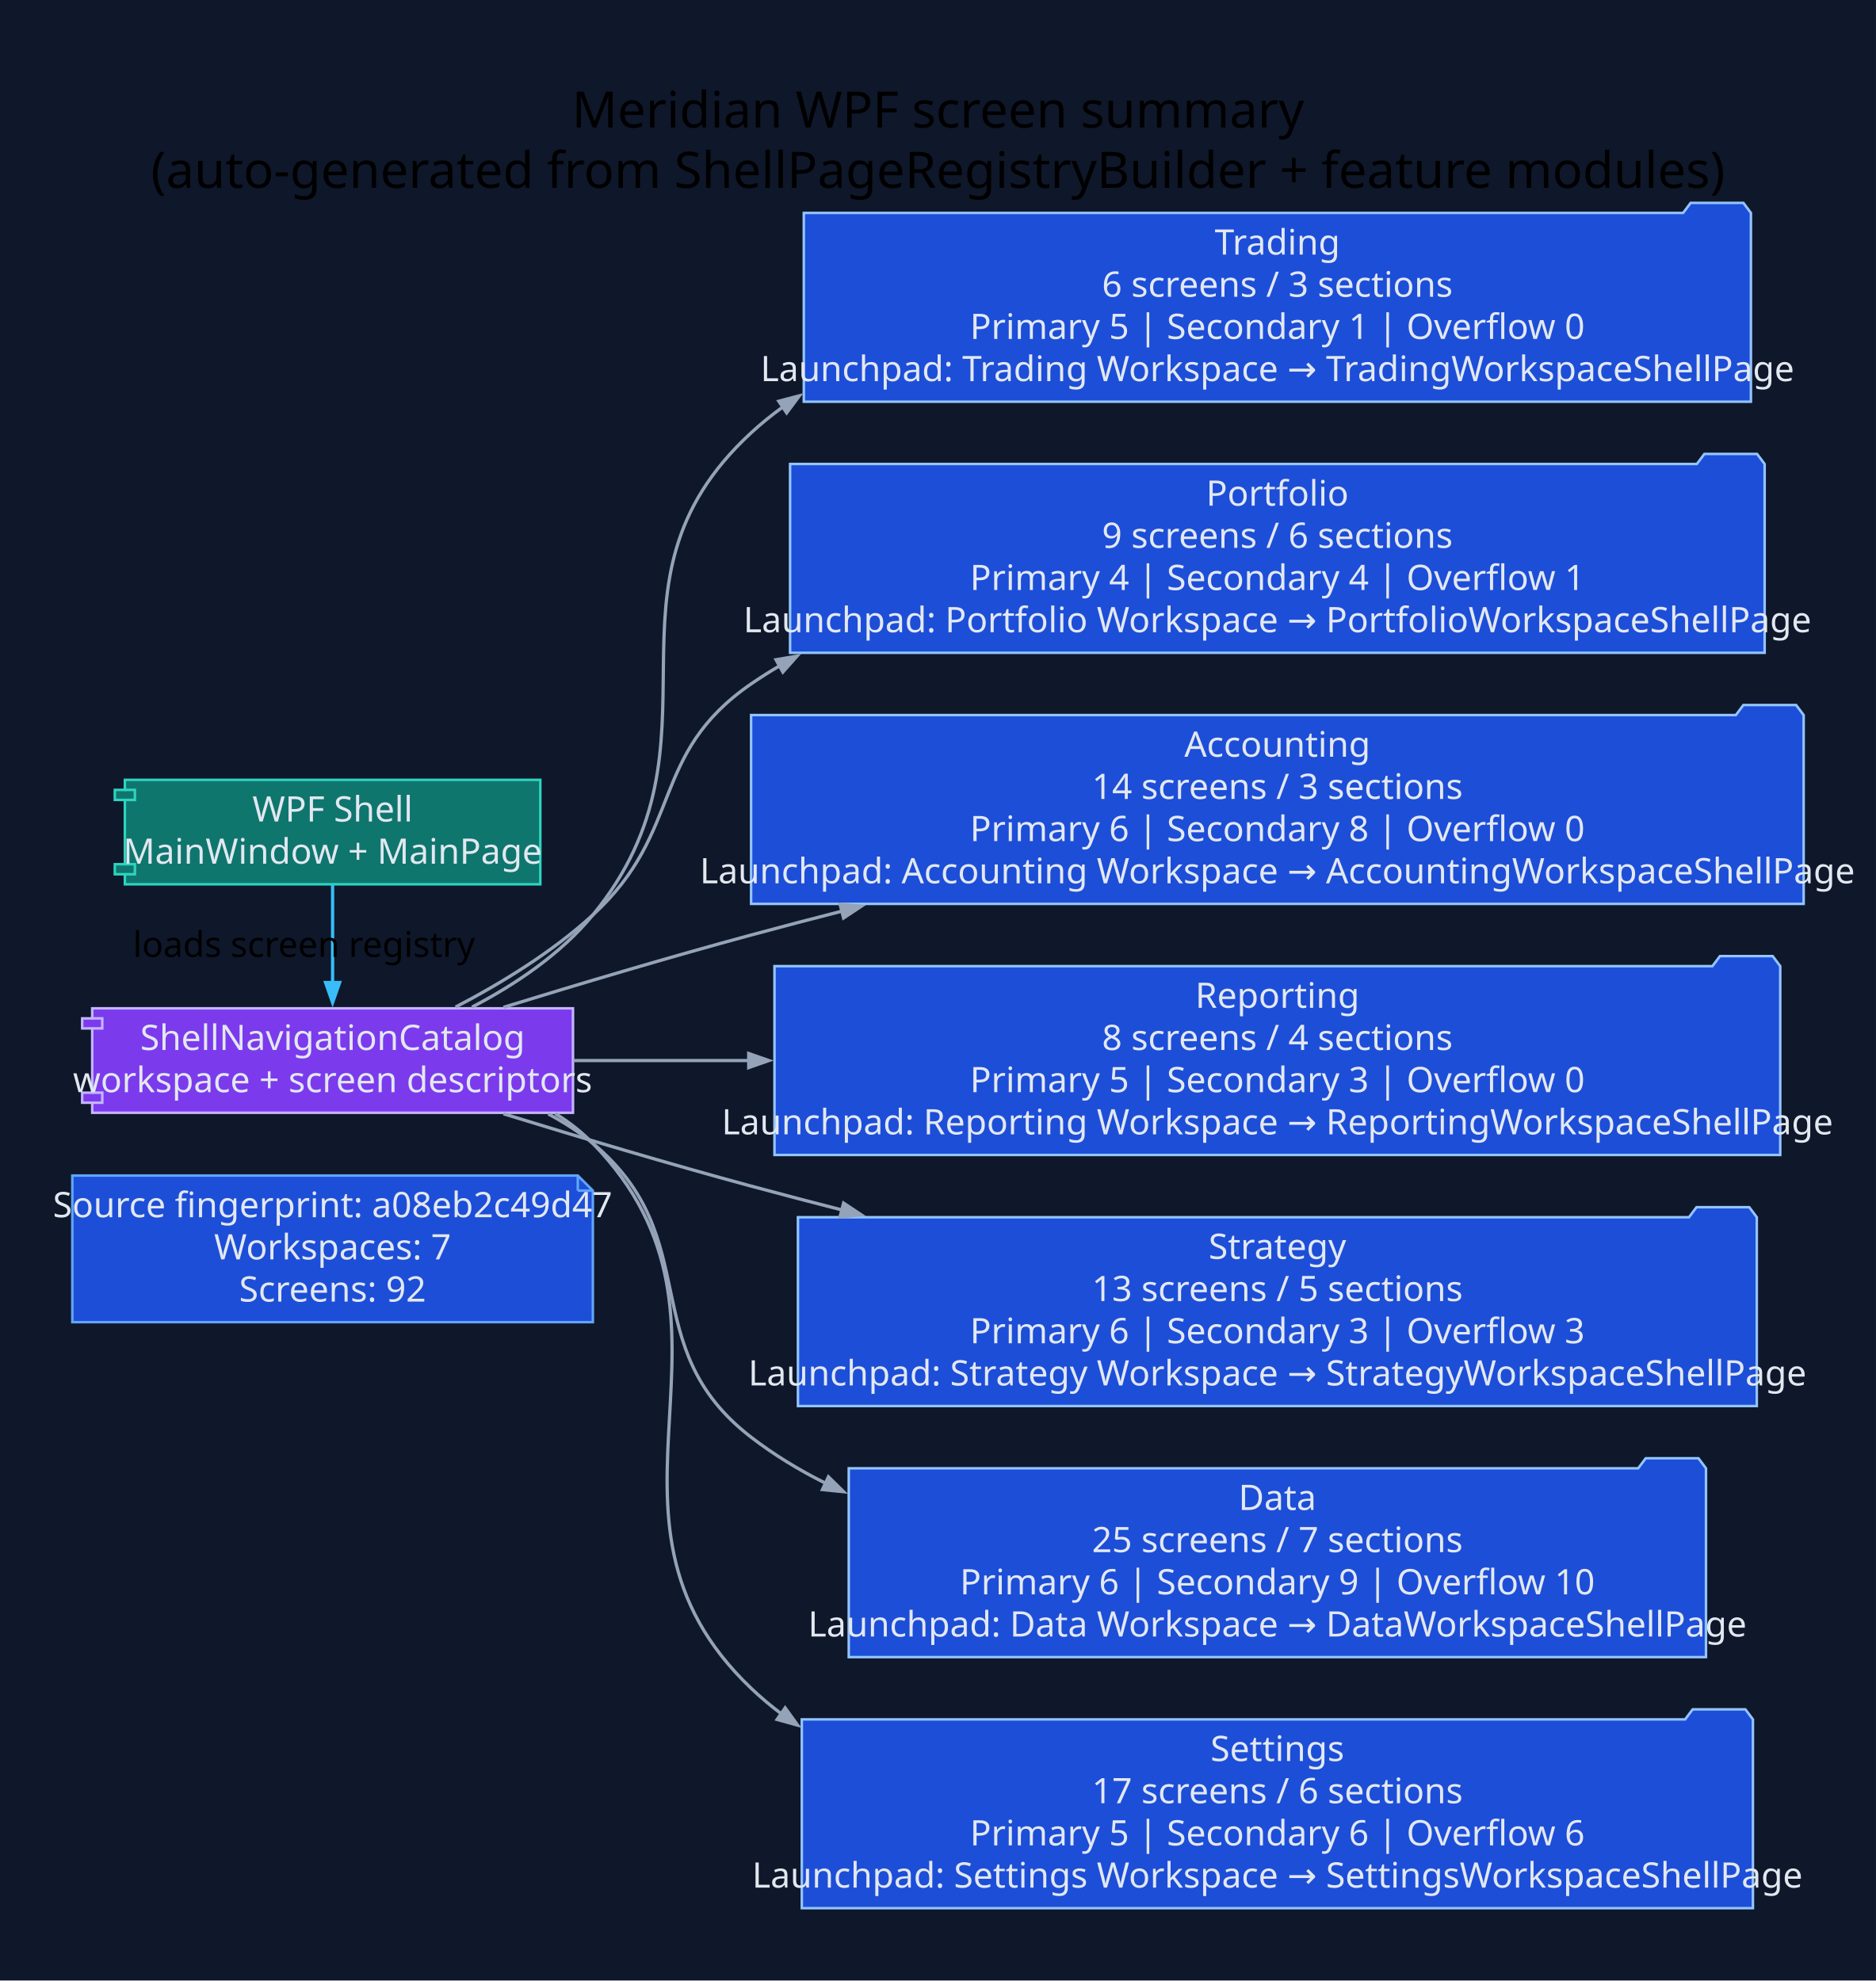
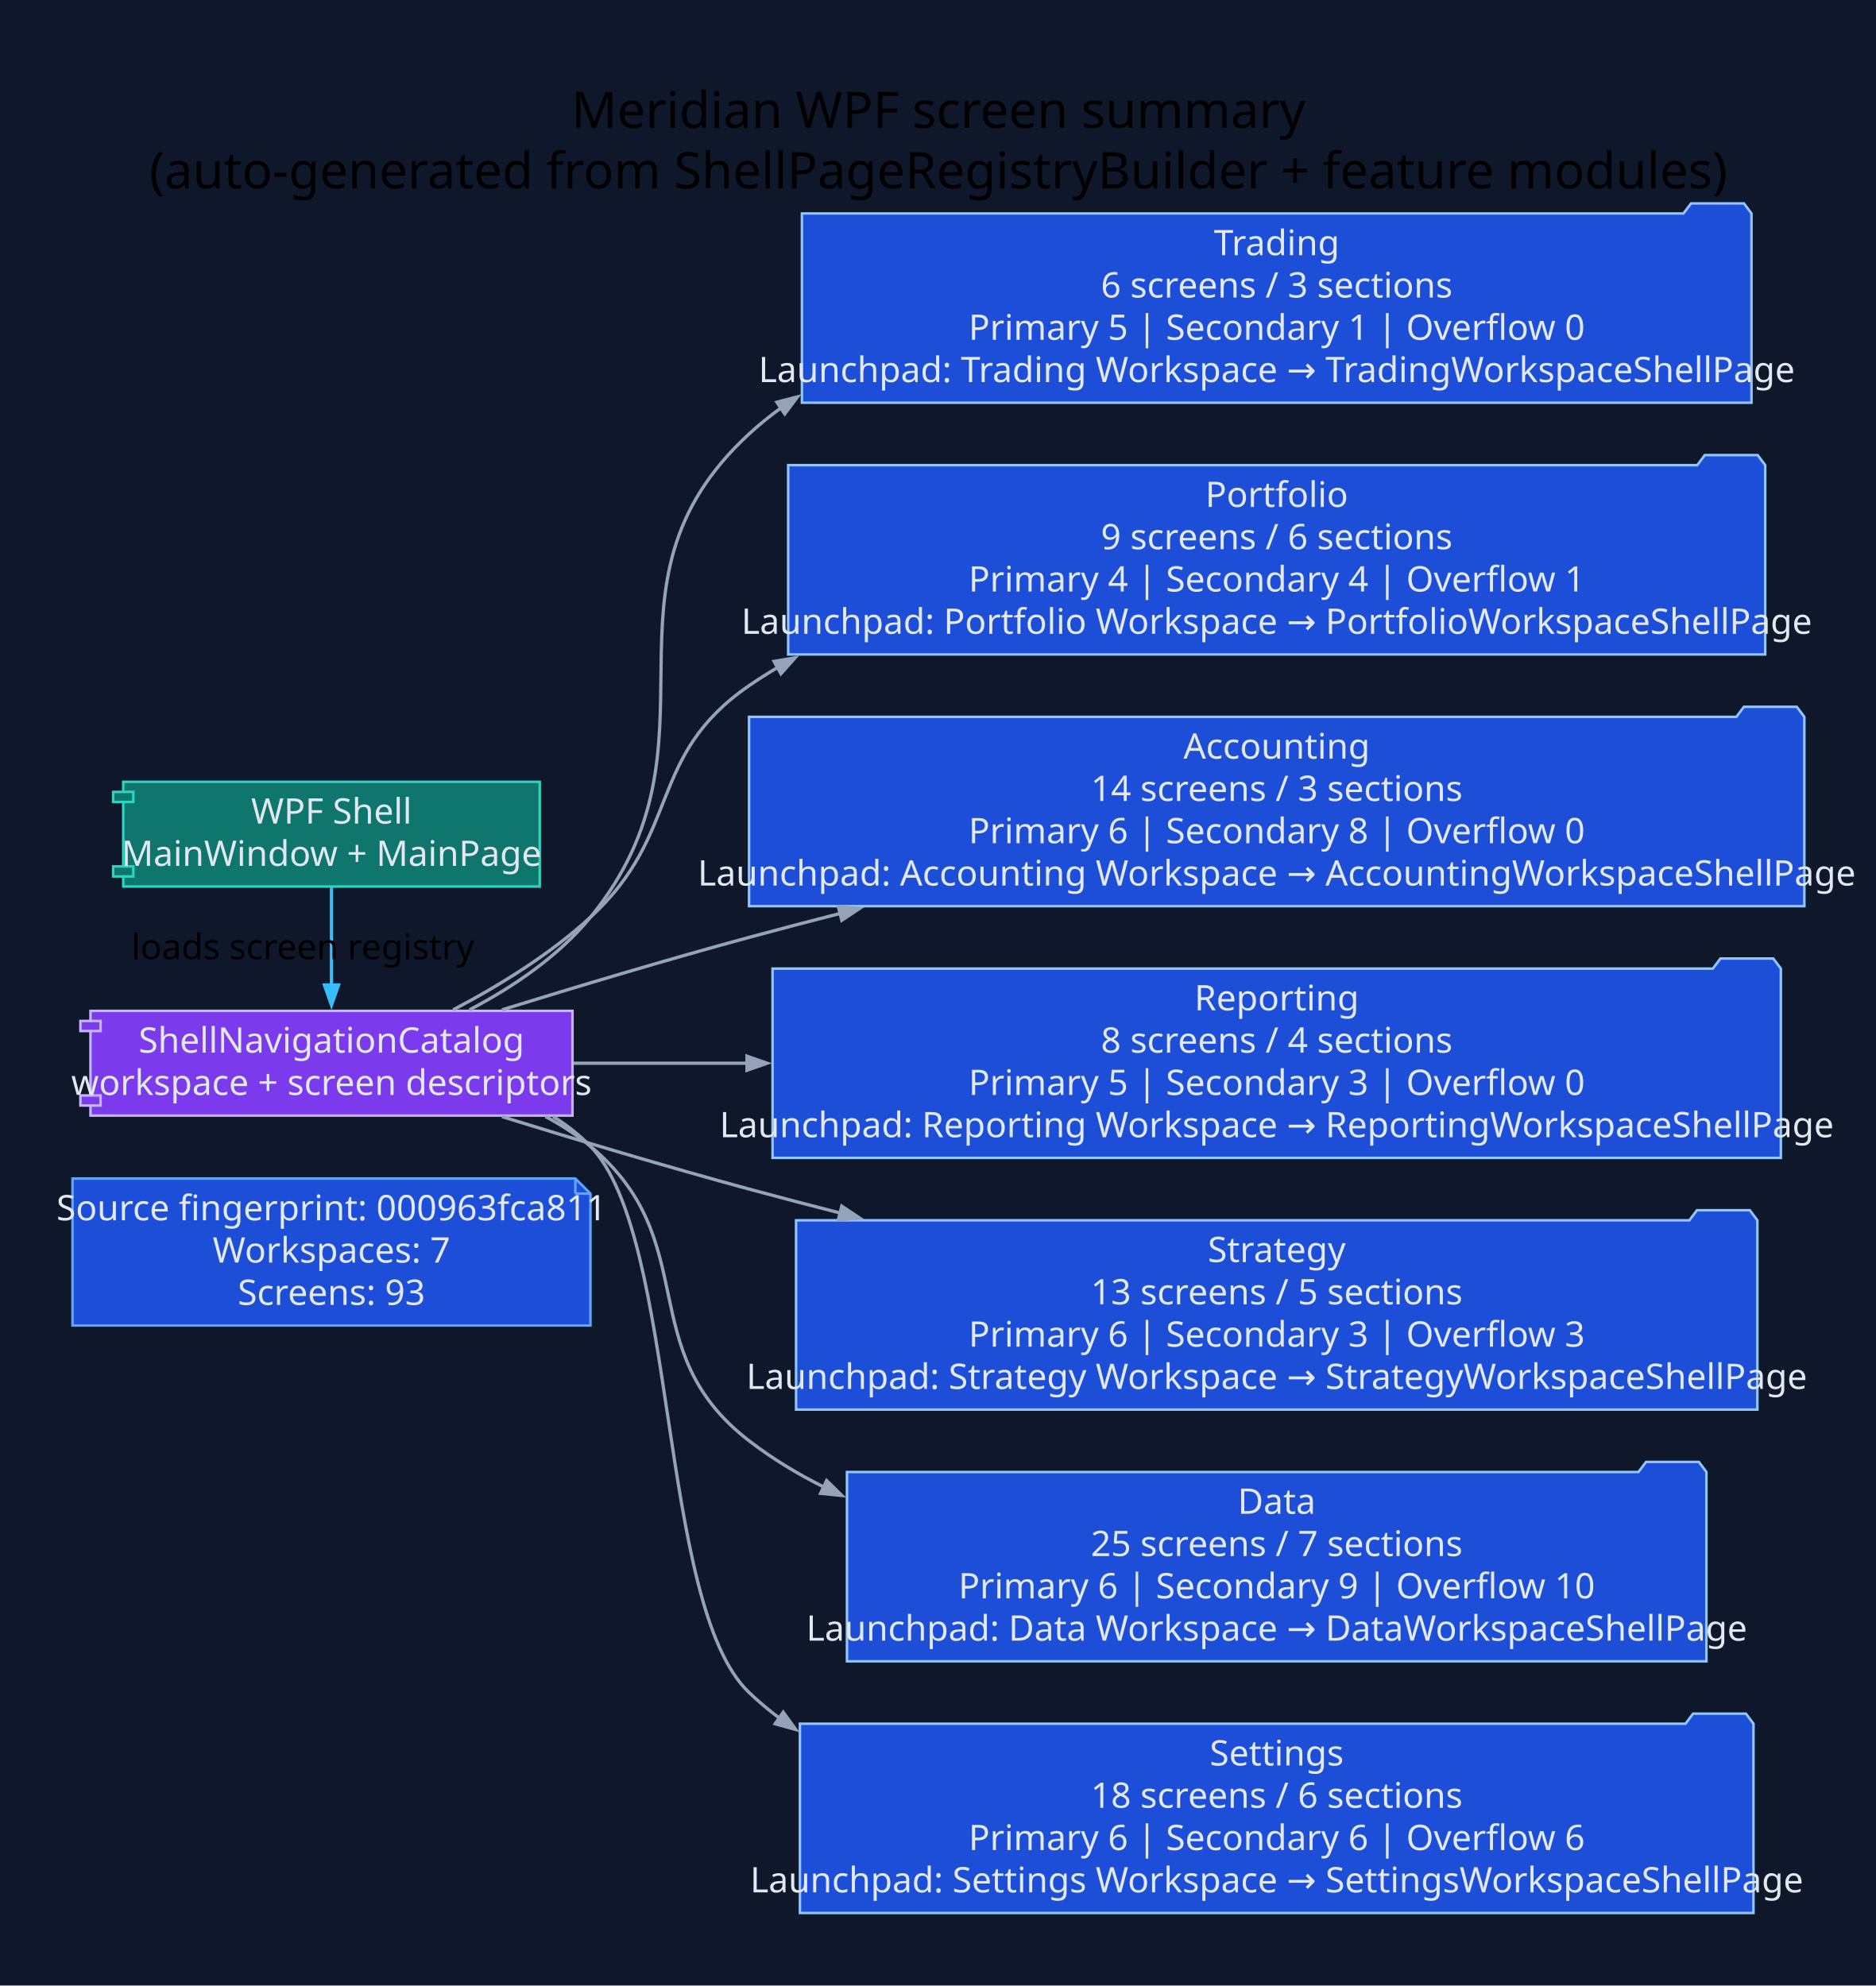
- <svg xmlns="http://www.w3.org/2000/svg" width="747pt" height="789pt" viewBox="0.00 0.00 747.00 789.00">
+ <svg xmlns="http://www.w3.org/2000/svg" width="745pt" height="789pt" viewBox="0.00 0.00 745.00 789.00">
  <g id="graph0" class="graph" transform="scale(1 1) rotate(0) translate(28.8 760)">
-     <polygon fill="#0f172a" stroke="none" points="-28.8,28.8 -28.8,-760 718.22,-760 718.22,28.8 -28.8,28.8" />
-     <text xml:space="preserve" text-anchor="middle" x="344.71" y="-709.2" font-family="Segoe UI" font-size="20.00">Meridian WPF screen summary</text>
-     <text xml:space="preserve" text-anchor="middle" x="344.71" y="-685.2" font-family="Segoe UI" font-size="20.00">(auto-generated from ShellPageRegistryBuilder + feature modules)</text>
+     <polygon fill="#0f172a" stroke="none" points="-28.8,28.8 -28.8,-760 716.67,-760 716.67,28.8 -28.8,28.8" />
+     <text xml:space="preserve" text-anchor="middle" x="343.93" y="-709.2" font-family="Segoe UI" font-size="20.00">Meridian WPF screen summary</text>
+     <text xml:space="preserve" text-anchor="middle" x="343.93" y="-685.2" font-family="Segoe UI" font-size="20.00">(auto-generated from ShellPageRegistryBuilder + feature modules)</text>
    <g id="node1" class="node">
-       <polygon fill="#1d4ed8" stroke="#60a5fa" points="201.28,-291.8 0,-291.8 0,-233.4 207.28,-233.4 207.28,-285.8 201.28,-291.8" />
-       <polyline fill="none" stroke="#60a5fa" points="201.28,-291.8 201.28,-285.8" />
-       <polyline fill="none" stroke="#60a5fa" points="207.28,-285.8 201.28,-285.8" />
-       <text xml:space="preserve" text-anchor="middle" x="103.64" y="-275.2" font-family="Segoe UI" font-size="14.00" fill="#e2e8f0">Source fingerprint: a08eb2c49d47</text>
-       <text xml:space="preserve" text-anchor="middle" x="103.64" y="-258.4" font-family="Segoe UI" font-size="14.00" fill="#e2e8f0">Workspaces: 7</text>
-       <text xml:space="preserve" text-anchor="middle" x="103.64" y="-241.6" font-family="Segoe UI" font-size="14.00" fill="#e2e8f0">Screens: 92</text>
+       <polygon fill="#1d4ed8" stroke="#60a5fa" points="199.72,-291.8 0,-291.8 0,-233.4 205.72,-233.4 205.72,-285.8 199.72,-291.8" />
+       <polyline fill="none" stroke="#60a5fa" points="199.72,-291.8 199.72,-285.8" />
+       <polyline fill="none" stroke="#60a5fa" points="205.72,-285.8 199.72,-285.8" />
+       <text xml:space="preserve" text-anchor="middle" x="102.86" y="-275.2" font-family="Segoe UI" font-size="14.00" fill="#e2e8f0">Source fingerprint: 000963fca811</text>
+       <text xml:space="preserve" text-anchor="middle" x="102.86" y="-258.4" font-family="Segoe UI" font-size="14.00" fill="#e2e8f0">Workspaces: 7</text>
+       <text xml:space="preserve" text-anchor="middle" x="102.86" y="-241.6" font-family="Segoe UI" font-size="14.00" fill="#e2e8f0">Screens: 93</text>
    </g>
    <g id="node2" class="node">
-       <polygon fill="#0f766e" stroke="#2dd4bf" points="186.35,-449.4 20.92,-449.4 20.92,-445.4 16.92,-445.4 16.92,-441.4 20.92,-441.4 20.92,-415.8 16.92,-415.8 16.92,-411.8 20.92,-411.8 20.92,-407.8 186.35,-407.8 186.35,-449.4" />
-       <polyline fill="none" stroke="#2dd4bf" points="20.92,-445.4 24.92,-445.4 24.92,-441.4 20.92,-441.4" />
-       <polyline fill="none" stroke="#2dd4bf" points="20.92,-415.8 24.92,-415.8 24.92,-411.8 20.92,-411.8" />
-       <text xml:space="preserve" text-anchor="middle" x="103.64" y="-432.8" font-family="Segoe UI" font-size="14.00" fill="#e2e8f0">WPF Shell</text>
-       <text xml:space="preserve" text-anchor="middle" x="103.64" y="-416" font-family="Segoe UI" font-size="14.00" fill="#e2e8f0">MainWindow + MainPage</text>
+       <polygon fill="#0f766e" stroke="#2dd4bf" points="185.58,-449.4 20.15,-449.4 20.15,-445.4 16.15,-445.4 16.15,-441.4 20.15,-441.4 20.15,-415.8 16.15,-415.8 16.15,-411.8 20.15,-411.8 20.15,-407.8 185.58,-407.8 185.58,-449.4" />
+       <polyline fill="none" stroke="#2dd4bf" points="20.15,-445.4 24.15,-445.4 24.15,-441.4 20.15,-441.4" />
+       <polyline fill="none" stroke="#2dd4bf" points="20.15,-415.8 24.15,-415.8 24.15,-411.8 20.15,-411.8" />
+       <text xml:space="preserve" text-anchor="middle" x="102.86" y="-432.8" font-family="Segoe UI" font-size="14.00" fill="#e2e8f0">WPF Shell</text>
+       <text xml:space="preserve" text-anchor="middle" x="102.86" y="-416" font-family="Segoe UI" font-size="14.00" fill="#e2e8f0">MainWindow + MainPage</text>
    </g>
    <g id="node3" class="node">
-       <polygon fill="#7c3aed" stroke="#c4b5fd" points="199.36,-358.4 7.92,-358.4 7.92,-354.4 3.92,-354.4 3.92,-350.4 7.92,-350.4 7.92,-324.8 3.92,-324.8 3.92,-320.8 7.92,-320.8 7.92,-316.8 199.36,-316.8 199.36,-358.4" />
-       <polyline fill="none" stroke="#c4b5fd" points="7.92,-354.4 11.92,-354.4 11.92,-350.4 7.92,-350.4" />
-       <polyline fill="none" stroke="#c4b5fd" points="7.92,-324.8 11.92,-324.8 11.92,-320.8 7.92,-320.8" />
-       <text xml:space="preserve" text-anchor="middle" x="103.64" y="-341.8" font-family="Segoe UI" font-size="14.00" fill="#e2e8f0">ShellNavigationCatalog</text>
-       <text xml:space="preserve" text-anchor="middle" x="103.64" y="-325" font-family="Segoe UI" font-size="14.00" fill="#e2e8f0">workspace + screen descriptors</text>
+       <polygon fill="#7c3aed" stroke="#c4b5fd" points="198.58,-358.4 7.14,-358.4 7.14,-354.4 3.14,-354.4 3.14,-350.4 7.14,-350.4 7.14,-324.8 3.14,-324.8 3.14,-320.8 7.14,-320.8 7.14,-316.8 198.58,-316.8 198.58,-358.4" />
+       <polyline fill="none" stroke="#c4b5fd" points="7.14,-354.4 11.14,-354.4 11.14,-350.4 7.14,-350.4" />
+       <polyline fill="none" stroke="#c4b5fd" points="7.14,-324.8 11.14,-324.8 11.14,-320.8 7.14,-320.8" />
+       <text xml:space="preserve" text-anchor="middle" x="102.86" y="-341.8" font-family="Segoe UI" font-size="14.00" fill="#e2e8f0">ShellNavigationCatalog</text>
+       <text xml:space="preserve" text-anchor="middle" x="102.86" y="-325" font-family="Segoe UI" font-size="14.00" fill="#e2e8f0">workspace + screen descriptors</text>
    </g>
    <g id="edge1" class="edge">
-       <path fill="none" stroke="#38bdf8" stroke-width="1.3" d="M103.64,-407.61C103.64,-396.03 103.64,-381.43 103.64,-368.56" />
-       <polygon fill="#38bdf8" stroke="#38bdf8" stroke-width="1.3" points="106.44,-368.67 103.64,-360.67 100.84,-368.67 106.44,-368.67" />
-       <text xml:space="preserve" text-anchor="middle" x="92.24" y="-378.9" font-family="Segoe UI" font-size="14.00">loads screen registry</text>
+       <path fill="none" stroke="#38bdf8" stroke-width="1.3" d="M102.86,-407.61C102.86,-396.03 102.86,-381.43 102.86,-368.56" />
+       <polygon fill="#38bdf8" stroke="#38bdf8" stroke-width="1.3" points="105.66,-368.67 102.86,-360.67 100.06,-368.67 105.66,-368.67" />
+       <text xml:space="preserve" text-anchor="middle" x="91.46" y="-378.9" font-family="Segoe UI" font-size="14.00">loads screen registry</text>
    </g>
    <g id="node4" class="node">
-       <polygon fill="#1d4ed8" stroke="#93c5fd" points="668.42,-675.2 665.42,-679.2 644.42,-679.2 641.42,-675.2 291.28,-675.2 291.28,-600 668.42,-600 668.42,-675.2" />
-       <text xml:space="preserve" text-anchor="middle" x="479.85" y="-658.6" font-family="Segoe UI" font-size="14.00" fill="#e2e8f0">Trading</text>
-       <text xml:space="preserve" text-anchor="middle" x="479.85" y="-641.8" font-family="Segoe UI" font-size="14.00" fill="#e2e8f0">6 screens / 3 sections</text>
-       <text xml:space="preserve" text-anchor="middle" x="479.85" y="-625" font-family="Segoe UI" font-size="14.00" fill="#e2e8f0">Primary 5 | Secondary 1 | Overflow 0</text>
-       <text xml:space="preserve" text-anchor="middle" x="479.85" y="-608.2" font-family="Segoe UI" font-size="14.00" fill="#e2e8f0">Launchpad: Trading Workspace → TradingWorkspaceShellPage</text>
+       <polygon fill="#1d4ed8" stroke="#93c5fd" points="666.87,-675.2 663.87,-679.2 642.87,-679.2 639.87,-675.2 289.72,-675.2 289.72,-600 666.87,-600 666.87,-675.2" />
+       <text xml:space="preserve" text-anchor="middle" x="478.3" y="-658.6" font-family="Segoe UI" font-size="14.00" fill="#e2e8f0">Trading</text>
+       <text xml:space="preserve" text-anchor="middle" x="478.3" y="-641.8" font-family="Segoe UI" font-size="14.00" fill="#e2e8f0">6 screens / 3 sections</text>
+       <text xml:space="preserve" text-anchor="middle" x="478.3" y="-625" font-family="Segoe UI" font-size="14.00" fill="#e2e8f0">Primary 5 | Secondary 1 | Overflow 0</text>
+       <text xml:space="preserve" text-anchor="middle" x="478.3" y="-608.2" font-family="Segoe UI" font-size="14.00" fill="#e2e8f0">Launchpad: Trading Workspace → TradingWorkspaceShellPage</text>
    </g>
    <g id="edge2" class="edge">
-       <path fill="none" stroke="#94a3b8" stroke-width="1.3" d="M159.14,-358.88C176.54,-367.95 194.56,-380.09 207.28,-395.6 264.22,-465.05 204.23,-526.74 270.28,-587.6 274.3,-591.31 278.55,-594.75 282.98,-597.95" />
-       <polygon fill="#94a3b8" stroke="#94a3b8" stroke-width="1.3" points="281.32,-600.21 289.52,-602.36 284.45,-595.57 281.32,-600.21" />
+       <path fill="none" stroke="#94a3b8" stroke-width="1.3" d="M157.69,-358.82C175.04,-367.91 193.04,-380.08 205.72,-395.6 262.55,-465.14 202.68,-526.74 268.72,-587.6 272.75,-591.31 276.99,-594.75 281.43,-597.95" />
+       <polygon fill="#94a3b8" stroke="#94a3b8" stroke-width="1.3" points="279.77,-600.21 287.97,-602.36 282.9,-595.57 279.77,-600.21" />
    </g>
    <g id="node5" class="node">
-       <polygon fill="#1d4ed8" stroke="#93c5fd" points="673.88,-575.2 670.88,-579.2 649.88,-579.2 646.88,-575.2 285.81,-575.2 285.81,-500 673.88,-500 673.88,-575.2" />
-       <text xml:space="preserve" text-anchor="middle" x="479.85" y="-558.6" font-family="Segoe UI" font-size="14.00" fill="#e2e8f0">Portfolio</text>
-       <text xml:space="preserve" text-anchor="middle" x="479.85" y="-541.8" font-family="Segoe UI" font-size="14.00" fill="#e2e8f0">9 screens / 6 sections</text>
-       <text xml:space="preserve" text-anchor="middle" x="479.85" y="-525" font-family="Segoe UI" font-size="14.00" fill="#e2e8f0">Primary 4 | Secondary 4 | Overflow 1</text>
-       <text xml:space="preserve" text-anchor="middle" x="479.85" y="-508.2" font-family="Segoe UI" font-size="14.00" fill="#e2e8f0">Launchpad: Portfolio Workspace → PortfolioWorkspaceShellPage</text>
+       <polygon fill="#1d4ed8" stroke="#93c5fd" points="672.33,-575.2 669.33,-579.2 648.33,-579.2 645.33,-575.2 284.26,-575.2 284.26,-500 672.33,-500 672.33,-575.2" />
+       <text xml:space="preserve" text-anchor="middle" x="478.3" y="-558.6" font-family="Segoe UI" font-size="14.00" fill="#e2e8f0">Portfolio</text>
+       <text xml:space="preserve" text-anchor="middle" x="478.3" y="-541.8" font-family="Segoe UI" font-size="14.00" fill="#e2e8f0">9 screens / 6 sections</text>
+       <text xml:space="preserve" text-anchor="middle" x="478.3" y="-525" font-family="Segoe UI" font-size="14.00" fill="#e2e8f0">Primary 4 | Secondary 4 | Overflow 1</text>
+       <text xml:space="preserve" text-anchor="middle" x="478.3" y="-508.2" font-family="Segoe UI" font-size="14.00" fill="#e2e8f0">Launchpad: Portfolio Workspace → PortfolioWorkspaceShellPage</text>
    </g>
    <g id="edge3" class="edge">
-       <path fill="none" stroke="#94a3b8" stroke-width="1.3" d="M152.59,-358.9C170.94,-368.47 191.29,-380.93 207.28,-395.6 243.79,-429.1 229.45,-459.5 270.28,-487.6 273.96,-490.13 277.75,-492.54 281.64,-494.82" />
-       <polygon fill="#94a3b8" stroke="#94a3b8" stroke-width="1.3" points="280.22,-497.24 288.57,-498.67 282.94,-492.34 280.22,-497.24" />
+       <path fill="none" stroke="#94a3b8" stroke-width="1.3" d="M151.19,-358.82C169.47,-368.42 189.78,-380.92 205.72,-395.6 242.19,-429.16 227.9,-459.5 268.72,-487.6 272.4,-490.13 276.2,-492.54 280.08,-494.82" />
+       <polygon fill="#94a3b8" stroke="#94a3b8" stroke-width="1.3" points="278.66,-497.24 287.02,-498.67 281.38,-492.34 278.66,-497.24" />
    </g>
    <g id="node6" class="node">
-       <polygon fill="#1d4ed8" stroke="#93c5fd" points="689.42,-475.2 686.42,-479.2 665.42,-479.2 662.42,-475.2 270.28,-475.2 270.28,-400 689.42,-400 689.42,-475.2" />
-       <text xml:space="preserve" text-anchor="middle" x="479.85" y="-458.6" font-family="Segoe UI" font-size="14.00" fill="#e2e8f0">Accounting</text>
-       <text xml:space="preserve" text-anchor="middle" x="479.85" y="-441.8" font-family="Segoe UI" font-size="14.00" fill="#e2e8f0">14 screens / 3 sections</text>
-       <text xml:space="preserve" text-anchor="middle" x="479.85" y="-425" font-family="Segoe UI" font-size="14.00" fill="#e2e8f0">Primary 6 | Secondary 8 | Overflow 0</text>
-       <text xml:space="preserve" text-anchor="middle" x="479.85" y="-408.2" font-family="Segoe UI" font-size="14.00" fill="#e2e8f0">Launchpad: Accounting Workspace → AccountingWorkspaceShellPage</text>
+       <polygon fill="#1d4ed8" stroke="#93c5fd" points="687.87,-475.2 684.87,-479.2 663.87,-479.2 660.87,-475.2 268.72,-475.2 268.72,-400 687.87,-400 687.87,-475.2" />
+       <text xml:space="preserve" text-anchor="middle" x="478.3" y="-458.6" font-family="Segoe UI" font-size="14.00" fill="#e2e8f0">Accounting</text>
+       <text xml:space="preserve" text-anchor="middle" x="478.3" y="-441.8" font-family="Segoe UI" font-size="14.00" fill="#e2e8f0">14 screens / 3 sections</text>
+       <text xml:space="preserve" text-anchor="middle" x="478.3" y="-425" font-family="Segoe UI" font-size="14.00" fill="#e2e8f0">Primary 6 | Secondary 8 | Overflow 0</text>
+       <text xml:space="preserve" text-anchor="middle" x="478.3" y="-408.2" font-family="Segoe UI" font-size="14.00" fill="#e2e8f0">Launchpad: Accounting Workspace → AccountingWorkspaceShellPage</text>
    </g>
    <g id="edge4" class="edge">
-       <path fill="none" stroke="#94a3b8" stroke-width="1.3" d="M171.68,-358.8C201.72,-368.05 237.66,-378.77 270.28,-387.6 282.09,-390.8 294.31,-394 306.64,-397.15" />
-       <polygon fill="#94a3b8" stroke="#94a3b8" stroke-width="1.3" points="305.73,-399.8 314.17,-399.06 307.11,-394.38 305.73,-399.8" />
+       <path fill="none" stroke="#94a3b8" stroke-width="1.3" d="M170.58,-358.82C200.48,-368.07 236.25,-378.79 268.72,-387.6 280.54,-390.8 292.76,-394.01 305.08,-397.16" />
+       <polygon fill="#94a3b8" stroke="#94a3b8" stroke-width="1.3" points="304.17,-399.82 312.61,-399.08 305.55,-394.39 304.17,-399.82" />
    </g>
    <g id="node7" class="node">
-       <polygon fill="#1d4ed8" stroke="#93c5fd" points="680.09,-375.2 677.09,-379.2 656.09,-379.2 653.09,-375.2 279.6,-375.2 279.6,-300 680.09,-300 680.09,-375.2" />
-       <text xml:space="preserve" text-anchor="middle" x="479.85" y="-358.6" font-family="Segoe UI" font-size="14.00" fill="#e2e8f0">Reporting</text>
-       <text xml:space="preserve" text-anchor="middle" x="479.85" y="-341.8" font-family="Segoe UI" font-size="14.00" fill="#e2e8f0">8 screens / 4 sections</text>
-       <text xml:space="preserve" text-anchor="middle" x="479.85" y="-325" font-family="Segoe UI" font-size="14.00" fill="#e2e8f0">Primary 5 | Secondary 3 | Overflow 0</text>
-       <text xml:space="preserve" text-anchor="middle" x="479.85" y="-308.2" font-family="Segoe UI" font-size="14.00" fill="#e2e8f0">Launchpad: Reporting Workspace → ReportingWorkspaceShellPage</text>
+       <polygon fill="#1d4ed8" stroke="#93c5fd" points="678.54,-375.2 675.54,-379.2 654.54,-379.2 651.54,-375.2 278.05,-375.2 278.05,-300 678.54,-300 678.54,-375.2" />
+       <text xml:space="preserve" text-anchor="middle" x="478.3" y="-358.6" font-family="Segoe UI" font-size="14.00" fill="#e2e8f0">Reporting</text>
+       <text xml:space="preserve" text-anchor="middle" x="478.3" y="-341.8" font-family="Segoe UI" font-size="14.00" fill="#e2e8f0">8 screens / 4 sections</text>
+       <text xml:space="preserve" text-anchor="middle" x="478.3" y="-325" font-family="Segoe UI" font-size="14.00" fill="#e2e8f0">Primary 5 | Secondary 3 | Overflow 0</text>
+       <text xml:space="preserve" text-anchor="middle" x="478.3" y="-308.2" font-family="Segoe UI" font-size="14.00" fill="#e2e8f0">Launchpad: Reporting Workspace → ReportingWorkspaceShellPage</text>
    </g>
    <g id="edge5" class="edge">
-       <path fill="none" stroke="#94a3b8" stroke-width="1.3" d="M199.55,-337.6C221.25,-337.6 245.15,-337.6 269.56,-337.6" />
-       <polygon fill="#94a3b8" stroke="#94a3b8" stroke-width="1.3" points="269.34,-340.4 277.34,-337.6 269.34,-334.8 269.34,-340.4" />
+       <path fill="none" stroke="#94a3b8" stroke-width="1.3" d="M199.06,-337.6C220.43,-337.6 243.92,-337.6 267.92,-337.6" />
+       <polygon fill="#94a3b8" stroke="#94a3b8" stroke-width="1.3" points="267.89,-340.4 275.89,-337.6 267.89,-334.8 267.89,-340.4" />
    </g>
    <g id="node8" class="node">
-       <polygon fill="#1d4ed8" stroke="#93c5fd" points="670.76,-275.2 667.76,-279.2 646.76,-279.2 643.76,-275.2 288.94,-275.2 288.94,-200 670.76,-200 670.76,-275.2" />
-       <text xml:space="preserve" text-anchor="middle" x="479.85" y="-258.6" font-family="Segoe UI" font-size="14.00" fill="#e2e8f0">Strategy</text>
-       <text xml:space="preserve" text-anchor="middle" x="479.85" y="-241.8" font-family="Segoe UI" font-size="14.00" fill="#e2e8f0">13 screens / 5 sections</text>
-       <text xml:space="preserve" text-anchor="middle" x="479.85" y="-225" font-family="Segoe UI" font-size="14.00" fill="#e2e8f0">Primary 6 | Secondary 3 | Overflow 3</text>
-       <text xml:space="preserve" text-anchor="middle" x="479.85" y="-208.2" font-family="Segoe UI" font-size="14.00" fill="#e2e8f0">Launchpad: Strategy Workspace → StrategyWorkspaceShellPage</text>
+       <polygon fill="#1d4ed8" stroke="#93c5fd" points="669.21,-275.2 666.21,-279.2 645.21,-279.2 642.21,-275.2 287.39,-275.2 287.39,-200 669.21,-200 669.21,-275.2" />
+       <text xml:space="preserve" text-anchor="middle" x="478.3" y="-258.6" font-family="Segoe UI" font-size="14.00" fill="#e2e8f0">Strategy</text>
+       <text xml:space="preserve" text-anchor="middle" x="478.3" y="-241.8" font-family="Segoe UI" font-size="14.00" fill="#e2e8f0">13 screens / 5 sections</text>
+       <text xml:space="preserve" text-anchor="middle" x="478.3" y="-225" font-family="Segoe UI" font-size="14.00" fill="#e2e8f0">Primary 6 | Secondary 3 | Overflow 3</text>
+       <text xml:space="preserve" text-anchor="middle" x="478.3" y="-208.2" font-family="Segoe UI" font-size="14.00" fill="#e2e8f0">Launchpad: Strategy Workspace → StrategyWorkspaceShellPage</text>
    </g>
    <g id="edge6" class="edge">
-       <path fill="none" stroke="#94a3b8" stroke-width="1.3" d="M171.68,-316.4C201.72,-307.15 237.66,-296.43 270.28,-287.6 282.09,-284.4 294.31,-281.2 306.64,-278.05" />
-       <polygon fill="#94a3b8" stroke="#94a3b8" stroke-width="1.3" points="307.11,-280.82 314.17,-276.14 305.73,-275.4 307.11,-280.82" />
+       <path fill="none" stroke="#94a3b8" stroke-width="1.3" d="M170.58,-316.38C200.48,-307.13 236.25,-296.41 268.72,-287.6 280.54,-284.4 292.76,-281.19 305.08,-278.04" />
+       <polygon fill="#94a3b8" stroke="#94a3b8" stroke-width="1.3" points="305.55,-280.81 312.61,-276.12 304.17,-275.38 305.55,-280.81" />
    </g>
    <g id="node9" class="node">
-       <polygon fill="#1d4ed8" stroke="#93c5fd" points="650.53,-175.2 647.53,-179.2 626.53,-179.2 623.53,-175.2 309.17,-175.2 309.17,-100 650.53,-100 650.53,-175.2" />
-       <text xml:space="preserve" text-anchor="middle" x="479.85" y="-158.6" font-family="Segoe UI" font-size="14.00" fill="#e2e8f0">Data</text>
-       <text xml:space="preserve" text-anchor="middle" x="479.85" y="-141.8" font-family="Segoe UI" font-size="14.00" fill="#e2e8f0">25 screens / 7 sections</text>
-       <text xml:space="preserve" text-anchor="middle" x="479.85" y="-125" font-family="Segoe UI" font-size="14.00" fill="#e2e8f0">Primary 6 | Secondary 9 | Overflow 10</text>
-       <text xml:space="preserve" text-anchor="middle" x="479.85" y="-108.2" font-family="Segoe UI" font-size="14.00" fill="#e2e8f0">Launchpad: Data Workspace → DataWorkspaceShellPage</text>
+       <polygon fill="#1d4ed8" stroke="#93c5fd" points="648.98,-175.2 645.98,-179.2 624.98,-179.2 621.98,-175.2 307.61,-175.2 307.61,-100 648.98,-100 648.98,-175.2" />
+       <text xml:space="preserve" text-anchor="middle" x="478.3" y="-158.6" font-family="Segoe UI" font-size="14.00" fill="#e2e8f0">Data</text>
+       <text xml:space="preserve" text-anchor="middle" x="478.3" y="-141.8" font-family="Segoe UI" font-size="14.00" fill="#e2e8f0">25 screens / 7 sections</text>
+       <text xml:space="preserve" text-anchor="middle" x="478.3" y="-125" font-family="Segoe UI" font-size="14.00" fill="#e2e8f0">Primary 6 | Secondary 9 | Overflow 10</text>
+       <text xml:space="preserve" text-anchor="middle" x="478.3" y="-108.2" font-family="Segoe UI" font-size="14.00" fill="#e2e8f0">Launchpad: Data Workspace → DataWorkspaceShellPage</text>
    </g>
    <g id="edge7" class="edge">
-       <path fill="none" stroke="#94a3b8" stroke-width="1.3" d="M189.52,-316.33C195.86,-312.97 201.88,-309.09 207.28,-304.6 252.68,-266.83 223.48,-223.63 270.28,-187.6 279.44,-180.55 289.45,-174.47 299.96,-169.23" />
-       <polygon fill="#94a3b8" stroke="#94a3b8" stroke-width="1.3" points="301.08,-171.8 307.13,-165.87 298.7,-166.73 301.08,-171.8" />
+       <path fill="none" stroke="#94a3b8" stroke-width="1.3" d="M187.86,-316.41C194.24,-313.03 200.3,-309.12 205.72,-304.6 251.08,-266.78 221.93,-223.63 268.72,-187.6 277.89,-180.55 287.9,-174.47 298.41,-169.23" />
+       <polygon fill="#94a3b8" stroke="#94a3b8" stroke-width="1.3" points="299.53,-171.8 305.58,-165.87 297.14,-166.73 299.53,-171.8" />
    </g>
    <g id="node10" class="node">
-       <polygon fill="#1d4ed8" stroke="#93c5fd" points="669.22,-75.2 666.22,-79.2 645.22,-79.2 642.22,-75.2 290.48,-75.2 290.48,0 669.22,0 669.22,-75.2" />
-       <text xml:space="preserve" text-anchor="middle" x="479.85" y="-58.6" font-family="Segoe UI" font-size="14.00" fill="#e2e8f0">Settings</text>
-       <text xml:space="preserve" text-anchor="middle" x="479.85" y="-41.8" font-family="Segoe UI" font-size="14.00" fill="#e2e8f0">17 screens / 6 sections</text>
-       <text xml:space="preserve" text-anchor="middle" x="479.85" y="-25" font-family="Segoe UI" font-size="14.00" fill="#e2e8f0">Primary 5 | Secondary 6 | Overflow 6</text>
-       <text xml:space="preserve" text-anchor="middle" x="479.85" y="-8.2" font-family="Segoe UI" font-size="14.00" fill="#e2e8f0">Launchpad: Settings Workspace → SettingsWorkspaceShellPage</text>
+       <polygon fill="#1d4ed8" stroke="#93c5fd" points="667.67,-75.2 664.67,-79.2 643.67,-79.2 640.67,-75.2 288.92,-75.2 288.92,0 667.67,0 667.67,-75.2" />
+       <text xml:space="preserve" text-anchor="middle" x="478.3" y="-58.6" font-family="Segoe UI" font-size="14.00" fill="#e2e8f0">Settings</text>
+       <text xml:space="preserve" text-anchor="middle" x="478.3" y="-41.8" font-family="Segoe UI" font-size="14.00" fill="#e2e8f0">18 screens / 6 sections</text>
+       <text xml:space="preserve" text-anchor="middle" x="478.3" y="-25" font-family="Segoe UI" font-size="14.00" fill="#e2e8f0">Primary 6 | Secondary 6 | Overflow 6</text>
+       <text xml:space="preserve" text-anchor="middle" x="478.3" y="-8.2" font-family="Segoe UI" font-size="14.00" fill="#e2e8f0">Launchpad: Settings Workspace → SettingsWorkspaceShellPage</text>
    </g>
    <g id="edge8" class="edge">
-       <path fill="none" stroke="#94a3b8" stroke-width="1.3" d="M192.32,-316.49C197.77,-313.1 202.84,-309.16 207.28,-304.6 277.27,-232.58 197.61,-156.91 270.28,-87.6 274.15,-83.91 278.25,-80.47 282.53,-77.27" />
-       <polygon fill="#94a3b8" stroke="#94a3b8" stroke-width="1.3" points="283.85,-79.77 288.81,-72.9 280.65,-75.17 283.85,-79.77" />
+       <path fill="none" stroke="#94a3b8" stroke-width="1.3" d="M190.89,-316.43C196.3,-313.05 201.32,-309.14 205.72,-304.6 240.68,-268.55 232.39,-122.26 268.72,-87.6 272.6,-83.91 276.69,-80.47 280.98,-77.27" />
+       <polygon fill="#94a3b8" stroke="#94a3b8" stroke-width="1.3" points="282.29,-79.77 287.26,-72.9 279.09,-75.17 282.29,-79.77" />
    </g>
  </g>
</svg>
